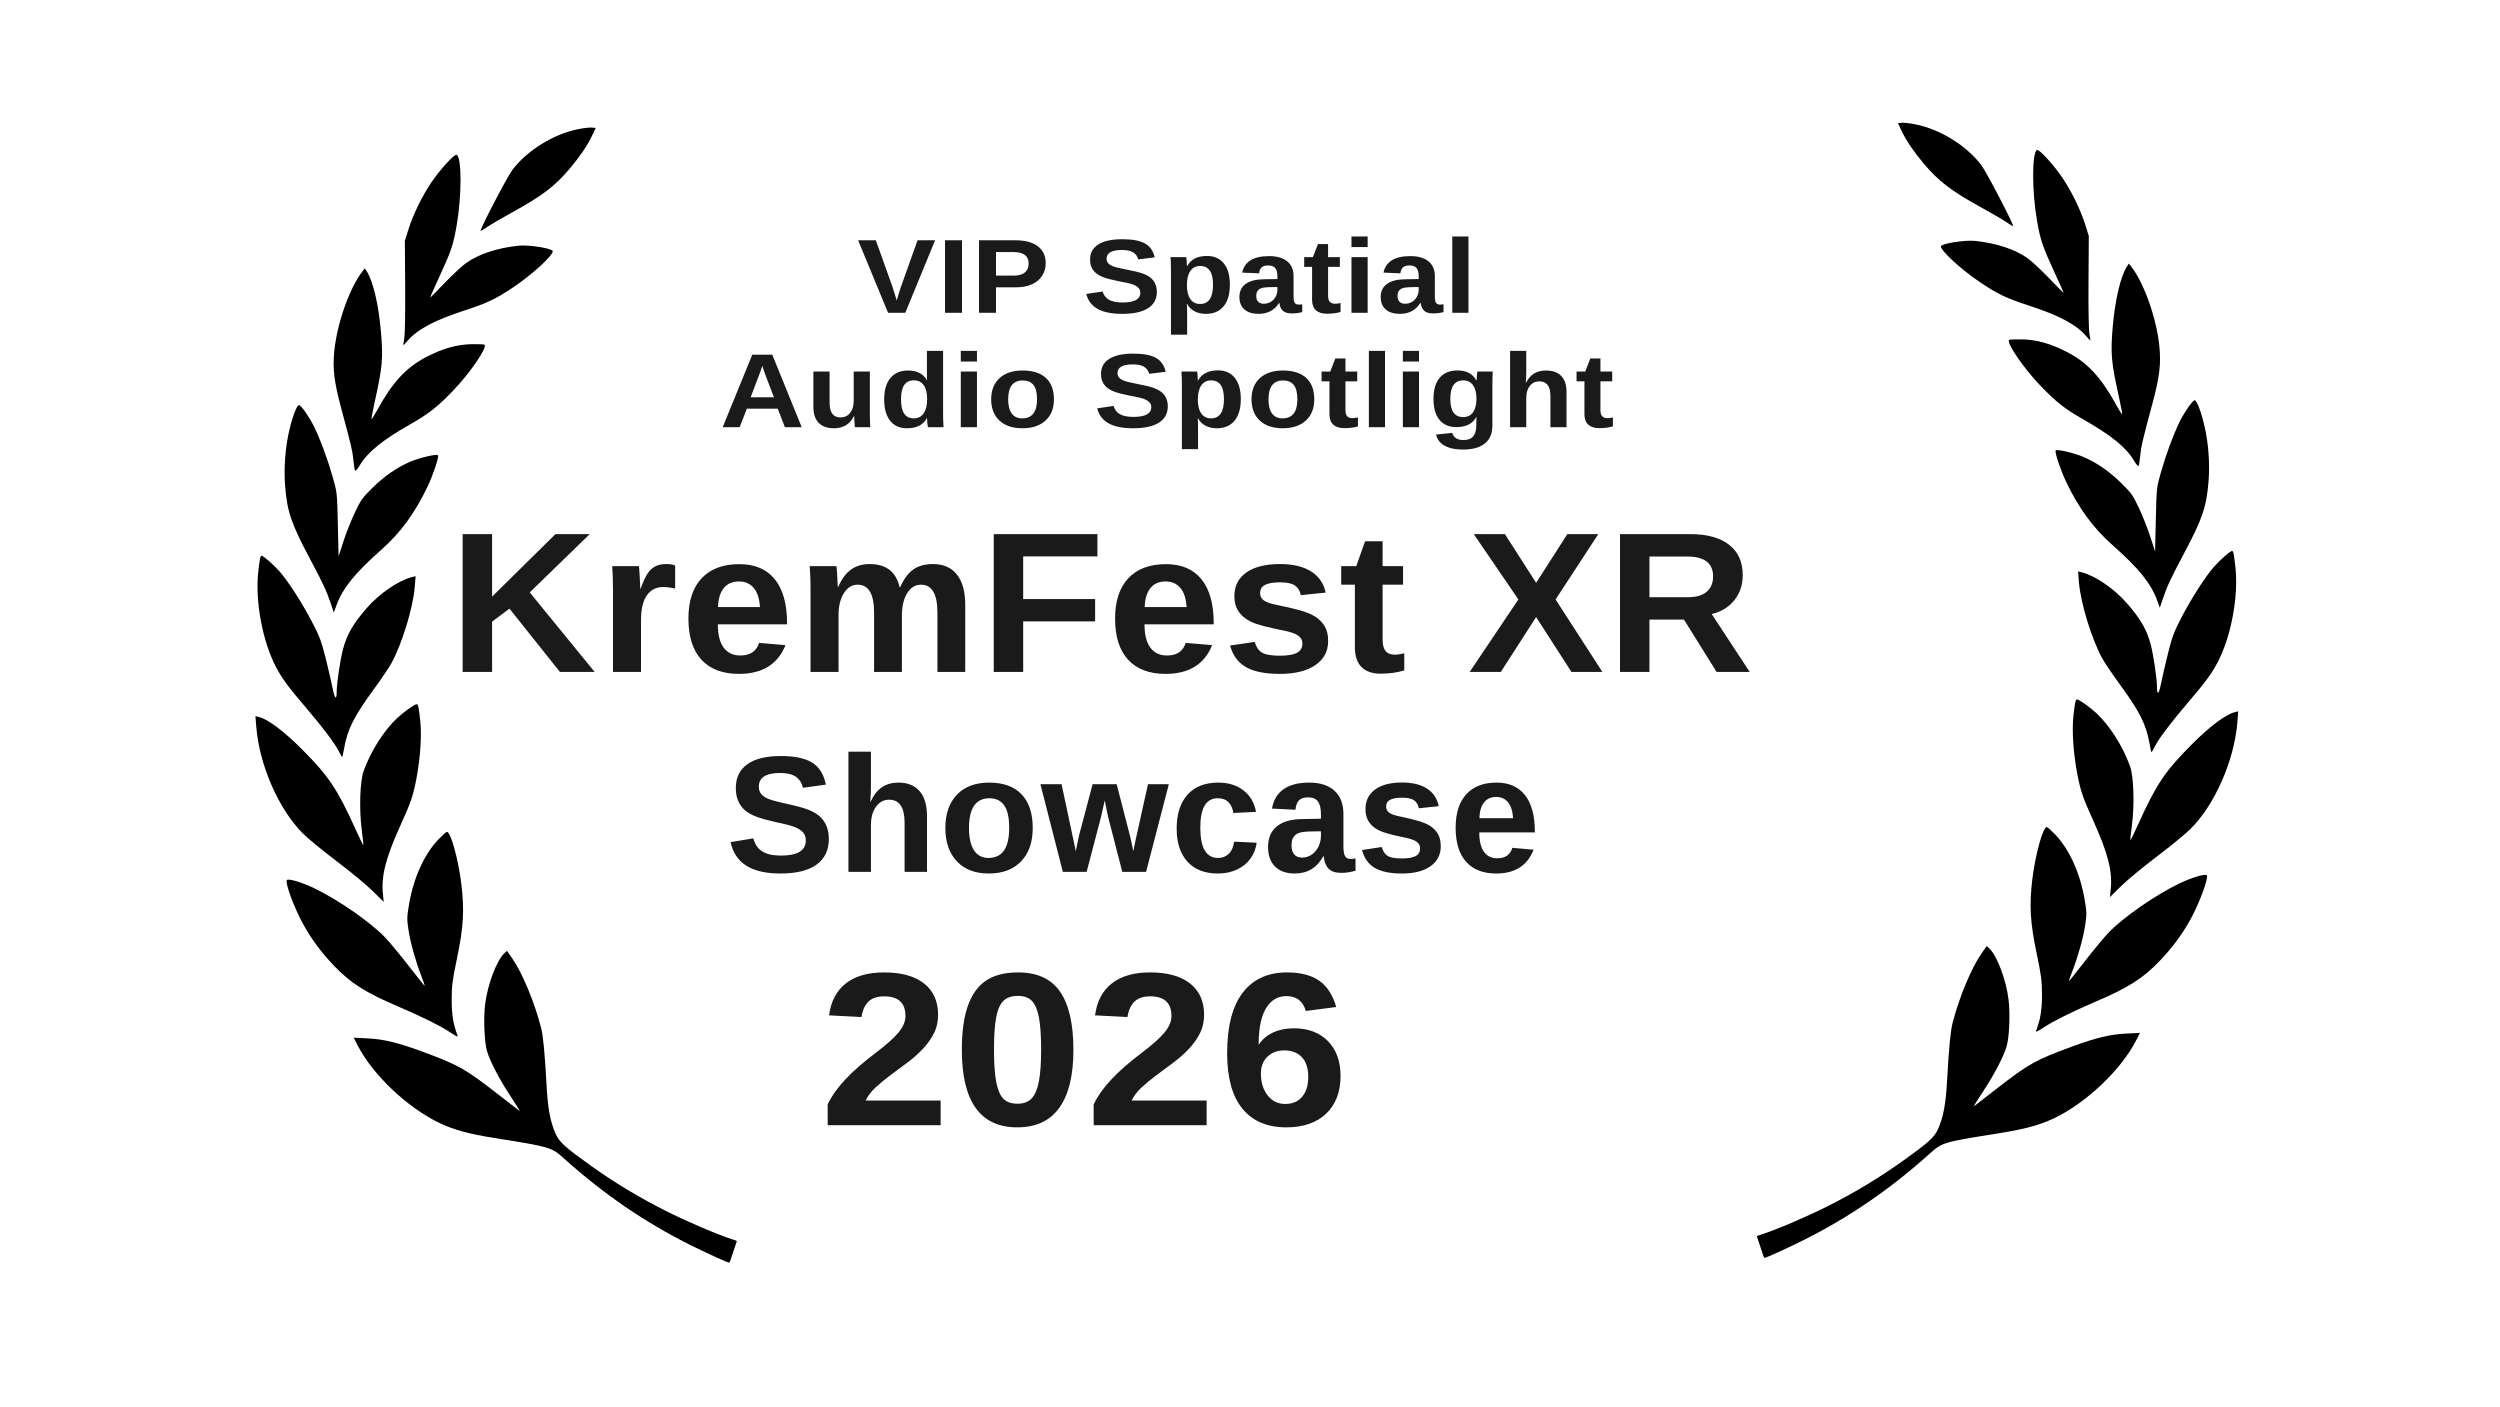
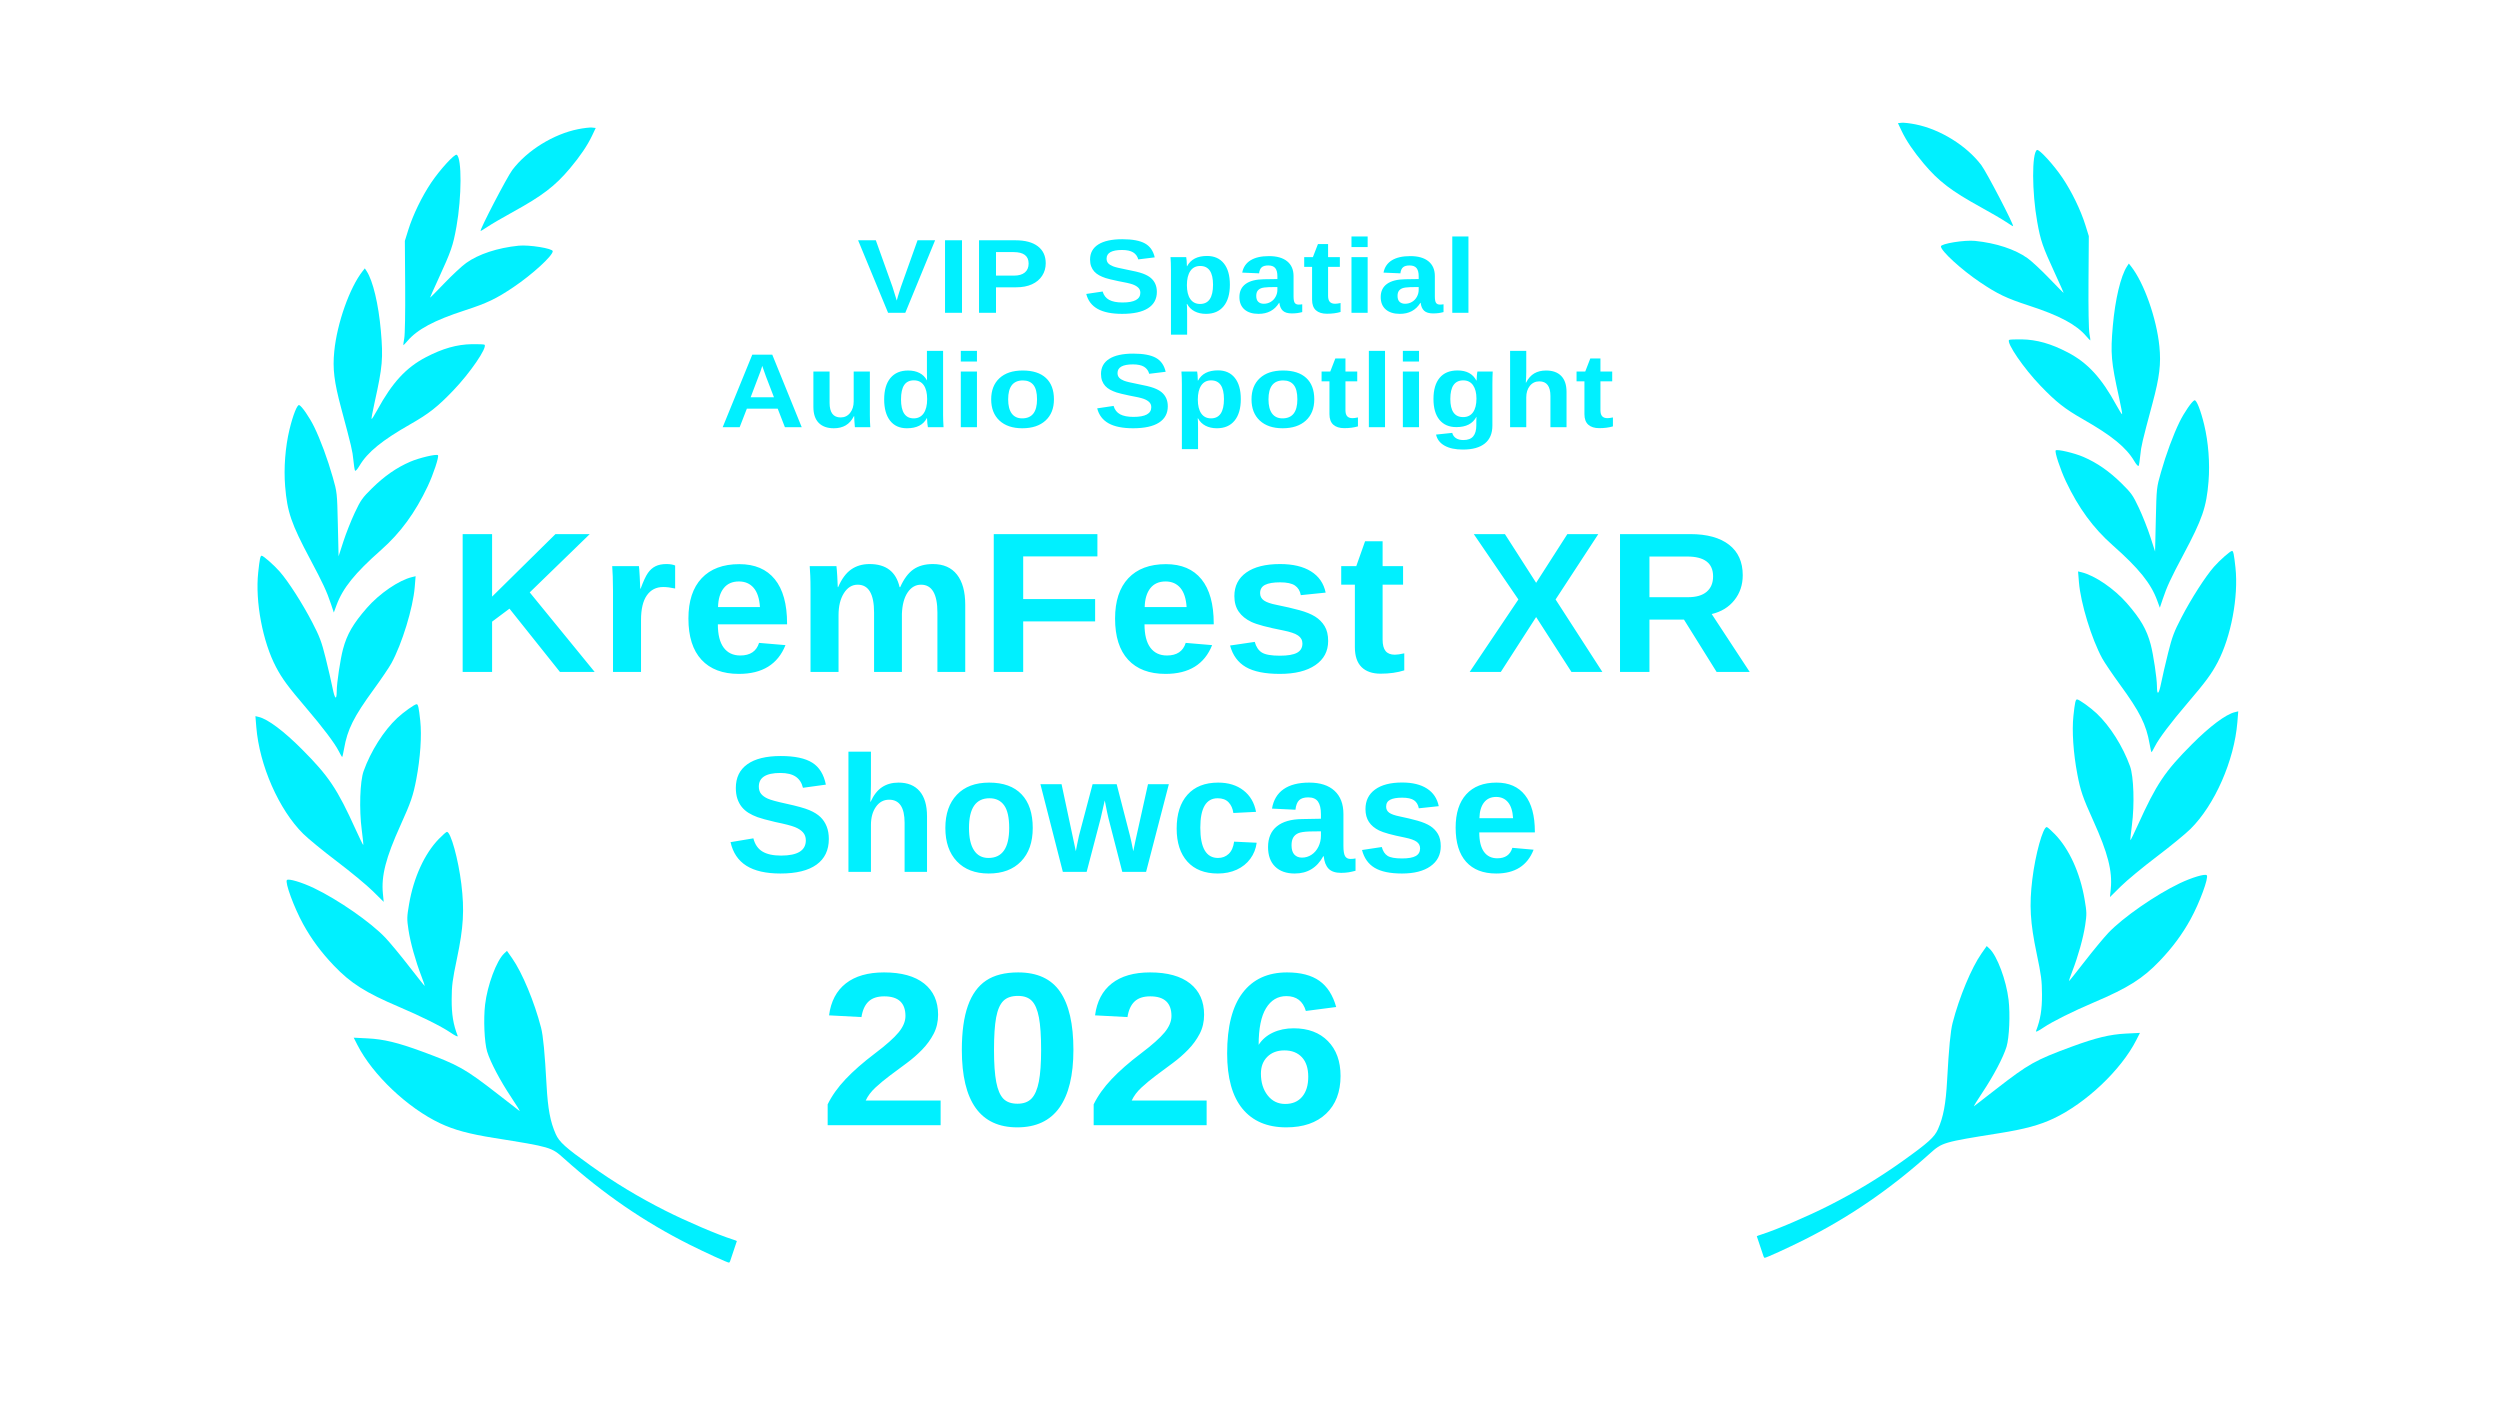
<svg xmlns="http://www.w3.org/2000/svg" width="1280" height="720" viewBox="0 0 1280 720" version="1.1" id="svg1" xml:space="preserve">
  <defs id="defs1">
    <rect x="432" y="80" width="176" height="112" id="rect3" />
  </defs>
  <g id="layer1">
-     <text xml:space="preserve" style="font-weight:900;font-size:57.058px;line-height:0px;font-family:Arial;-inkscape-font-specification:'Arial Heavy';text-align:center;letter-spacing:0.611px;writing-mode:lr-tb;direction:ltr;text-anchor:middle;fill:#1a1a1a;stroke-width:0.842" x="605.683" y="169.344" id="text2" transform="scale(1.057315,0.9457917)">
-       <tspan id="tspan1" x="605.988" y="169.344" style="fill:#1a1a1a;stroke-width:0.842">VIP Spatial</tspan>
+     <text xml:space="preserve" style="font-weight:900;font-size:57.058px;line-height:0px;font-family:Arial;-inkscape-font-specification:'Arial Heavy';text-align:center;letter-spacing:0.611px;writing-mode:lr-tb;direction:ltr;text-anchor:middle;fill:#00f0ff;stroke-width:0.842" x="605.683" y="169.344" id="text2" transform="scale(1.057315,0.9457917)">
+       <tspan id="tspan1" x="605.988" y="169.344" style="fill:#00f0ff;stroke-width:0.842">VIP Spatial</tspan>
    </text>
-     <text xml:space="preserve" style="font-weight:900;font-size:103.578px;line-height:0px;font-family:Arial;-inkscape-font-specification:'Arial Heavy';text-align:center;letter-spacing:1.109px;writing-mode:lr-tb;direction:ltr;text-anchor:middle;fill:#1a1a1a;stroke-width:1.529" x="632.013" y="347.441" id="text4" transform="scale(1.009922,0.9901754)">
-       <tspan id="tspan2" x="632.567" y="347.441" style="fill:#1a1a1a;stroke-width:1.529">KremFest XR</tspan>
+     <text xml:space="preserve" style="font-weight:900;font-size:103.578px;line-height:0px;font-family:Arial;-inkscape-font-specification:'Arial Heavy';text-align:center;letter-spacing:1.109px;writing-mode:lr-tb;direction:ltr;text-anchor:middle;fill:#00f0ff;stroke-width:1.529" x="632.013" y="347.441" id="text4" transform="scale(1.009922,0.9901754)">
+       <tspan id="tspan2" x="632.567" y="347.441" style="fill:#00f0ff;stroke-width:1.529">KremFest XR</tspan>
    </text>
-     <text xml:space="preserve" style="font-weight:900;font-size:84.475px;line-height:0px;font-family:Arial;-inkscape-font-specification:'Arial Heavy';text-align:center;letter-spacing:0.904px;writing-mode:lr-tb;direction:ltr;text-anchor:middle;fill:#1a1a1a;stroke-width:1.247" x="643.541" y="443.853" id="text5" transform="scale(0.9942749,1.005758)">
-       <tspan id="tspan4" x="643.993" y="443.853" style="fill:#1a1a1a;stroke-width:1.247">Showcase</tspan>
+     <text xml:space="preserve" style="font-weight:900;font-size:84.475px;line-height:0px;font-family:Arial;-inkscape-font-specification:'Arial Heavy';text-align:center;letter-spacing:0.904px;writing-mode:lr-tb;direction:ltr;text-anchor:middle;fill:#00f0ff;stroke-width:1.247" x="643.541" y="443.853" id="text5" transform="scale(0.9942749,1.005758)">
+       <tspan id="tspan4" x="643.993" y="443.853" style="fill:#00f0ff;stroke-width:1.247">Showcase</tspan>
    </text>
-     <text xml:space="preserve" style="font-weight:900;font-size:116.021px;line-height:0px;font-family:Arial;-inkscape-font-specification:'Arial Heavy';text-align:center;letter-spacing:1.242px;writing-mode:lr-tb;direction:ltr;text-anchor:middle;fill:#1a1a1a;stroke-width:1.713" x="618.611" y="596.515" id="text7" transform="scale(1.035429,0.9657837)">
-       <tspan id="tspan5" x="619.232" y="596.515" style="fill:#1a1a1a;stroke-width:1.713">2026</tspan>
+     <text xml:space="preserve" style="font-weight:900;font-size:116.021px;line-height:0px;font-family:Arial;-inkscape-font-specification:'Arial Heavy';text-align:center;letter-spacing:1.242px;writing-mode:lr-tb;direction:ltr;text-anchor:middle;fill:#00f0ff;stroke-width:1.713" x="618.611" y="596.515" id="text7" transform="scale(1.035429,0.9657837)">
+       <tspan id="tspan5" x="619.232" y="596.515" style="fill:#00f0ff;stroke-width:1.713">2026</tspan>
    </text>
-     <path style="fill:#000000;fill-opacity:1.0;stroke-width:2;stroke:none;stroke-opacity:1;stroke-dasharray:none;paint-order:normal" d="m 902.928,643.232 c -0.559,-1.517 -3.441,-10.119 -3.441,-10.273 0,-0.086 1.06,-0.49 2.357,-0.899 7.516,-2.372 23.489,-9.209 34.405,-14.728 13.541,-6.845 25.919,-14.318 37.967,-22.922 13.05,-9.32 16.212,-12.168 18.016,-16.233 2.779,-6.259 4.025,-12.895 4.685,-24.964 0.914,-16.69 1.739,-25.304 2.83,-29.535 3.395,-13.164 9.649,-28.178 14.787,-35.504 l 2.666,-3.801 1.43,1.343 c 3.907,3.671 8.587,16.223 9.762,26.182 0.882,7.48 0.363,19.374 -1.048,24.033 -1.621,5.351 -6.709,15.008 -12.349,23.439 -2.821,4.217 -4.726,7.356 -4.233,6.977 0.492,-0.379 5.493,-4.259 11.113,-8.621 16.91,-13.128 20.097,-14.919 38.814,-21.819 12.373,-4.561 19.605,-6.305 27.845,-6.715 l 7.124,-0.354 -1.883,3.703 c -7.768,15.28 -25.75,32.311 -42.397,40.153 -7.169,3.377 -14.781,5.435 -27.782,7.511 -28.921,4.618 -29.148,4.685 -35.654,10.528 -20.117,18.067 -41.165,32.501 -64.291,44.089 -8.227,4.122 -19.344,9.193 -20.155,9.193 -0.153,0 -0.409,-0.353 -0.568,-0.785 z m 139.502,-115.326 c 2.273,-5.891 3.102,-10.929 3.071,-18.681 -0.028,-7.131 -0.375,-9.807 -2.731,-21.052 -3.323,-15.859 -3.837,-24.649 -2.223,-37.981 1.53,-12.63 5.428,-26.744 7.386,-26.744 0.339,0 2.213,1.646 4.164,3.658 7.31,7.537 12.892,19.757 15.204,33.285 1.141,6.677 1.164,7.632 0.317,13.247 -0.987,6.536 -3.566,15.786 -6.595,23.654 -1.045,2.715 -1.835,5.002 -1.754,5.083 0.081,0.081 3.681,-4.42 8.002,-10.002 4.32,-5.581 9.81,-12.214 12.199,-14.738 7.42,-7.841 24.17,-19.477 36.55,-25.391 6.211,-2.967 12.978,-4.984 13.838,-4.124 1.124,1.124 -3.657,14.107 -8.301,22.545 -4.247,7.716 -9.238,14.452 -15.801,21.322 -8.602,9.005 -16.17,13.792 -33.376,21.11 -11.126,4.732 -21.521,9.91 -26.065,12.983 -2.755,1.864 -4.153,2.52 -3.885,1.825 z m 38.287,-72.861 c 0.888,-9.09 -1.497,-18.364 -8.975,-34.892 -5.36,-11.847 -6.528,-15.251 -8.142,-23.725 -2.06,-10.821 -2.829,-22.275 -2.008,-29.905 0.73,-6.778 1.092,-8.428 1.852,-8.428 1.02,0 6.739,4.075 9.964,7.1 6.874,6.448 13.517,16.948 17.177,27.148 1.882,5.246 2.34,19.634 0.959,30.128 -0.543,4.128 -0.895,7.598 -0.782,7.711 0.113,0.113 1.841,-3.406 3.841,-7.82 9.498,-20.965 13.796,-27.387 27.599,-41.231 9.214,-9.242 17.35,-15.345 21.973,-16.484 l 1.81,-0.446 -0.452,5.587 c -1.587,19.609 -11.572,42.329 -24.023,54.659 -2.544,2.52 -10.344,8.91 -17.333,14.202 -6.989,5.292 -15.22,12.104 -18.291,15.139 l -5.585,5.517 z m 19.878,-74.167 c -1.724,-9.901 -4.931,-16.314 -15.203,-30.407 -3.8,-5.214 -7.863,-11.216 -9.027,-13.339 -5.431,-9.897 -11.079,-28.33 -11.946,-38.981 l -0.455,-5.587 1.81,0.437 c 6.774,1.635 16.702,8.412 23.142,15.796 7.069,8.105 10.189,13.494 12.226,21.12 1.367,5.118 3.198,17.337 3.213,21.445 0.018,4.987 0.967,4.274 2.144,-1.61 0.637,-3.187 2.244,-10.135 3.57,-15.439 2.072,-8.287 3.033,-10.84 6.825,-18.144 5.039,-9.704 12.23,-20.918 16.645,-25.957 2.913,-3.324 8.374,-8.133 9.253,-8.146 0.677,-0.011 1.034,1.729 1.77,8.605 1.591,14.873 -2.285,35.426 -9.129,48.412 -3.161,5.997 -6.128,10.019 -15.434,20.92 -8.521,9.98 -14.599,18.031 -16.614,22.008 -0.866,1.709 -1.682,3.108 -1.814,3.108 -0.132,0 -0.571,-1.907 -0.977,-4.239 z m 3.887,-73.43 c -3.216,-8.777 -9.366,-16.404 -22.808,-28.289 -9.963,-8.809 -17.503,-19.111 -23.916,-32.679 -2.909,-6.155 -5.891,-15.21 -5.227,-15.875 0.736,-0.736 9.611,1.355 14.208,3.347 7.011,3.038 13.2,7.339 19.531,13.572 4.986,4.909 5.799,6.062 8.869,12.585 1.859,3.95 4.479,10.574 5.822,14.722 l 2.442,7.541 0.378,-16.338 c 0.377,-16.315 0.381,-16.35 2.613,-24.194 2.646,-9.301 6.31,-19.211 9.547,-25.824 2.381,-4.865 6.381,-10.66 7.641,-11.07 1.013,-0.33 3.154,5.061 4.942,12.446 2.175,8.981 3.008,19.829 2.24,29.161 -1.085,13.187 -3.128,19.129 -12.857,37.39 -6.48,12.162 -8.463,16.436 -10.616,22.876 l -1.45,4.338 z m -11.761,-71.411 c -4.137,-6.989 -11.459,-12.965 -26.16,-21.349 -9.434,-5.381 -13.765,-8.787 -21.802,-17.146 -8.626,-8.973 -17.572,-22.031 -16.099,-23.499 0.212,-0.211 3.118,-0.339 6.459,-0.284 7.703,0.128 15.01,2.198 23.591,6.684 10.162,5.313 17.208,12.964 24.884,27.023 1.472,2.696 2.793,4.784 2.936,4.641 0.143,-0.143 -0.578,-4.045 -1.603,-8.671 -4.037,-18.218 -4.402,-22.441 -3.16,-36.581 1.19,-13.554 4.05,-25.565 7.254,-30.465 l 0.948,-1.45 1.147,1.458 c 6.632,8.431 13.055,26.589 14.492,40.968 0.898,8.988 0.093,15.629 -3.539,29.175 -5.3,19.765 -5.793,21.863 -6.236,26.534 -0.244,2.575 -0.62,5.011 -0.836,5.414 -0.228,0.425 -1.183,-0.604 -2.277,-2.452 z m -24.508,-63.847 c -5.12,-6.017 -13.72,-10.618 -29.36,-15.707 -11.515,-3.747 -16.126,-5.95 -25.065,-11.974 -9.606,-6.474 -20.04,-16.03 -20.04,-18.354 0,-1.409 12.123,-3.367 17.465,-2.819 10.828,1.109 20.486,4.292 26.889,8.861 2.105,1.502 7.126,6.174 11.157,10.382 4.031,4.208 7.33,7.522 7.33,7.366 0,-0.157 -1.938,-4.5 -4.307,-9.651 -6.527,-14.192 -7.477,-16.944 -9.23,-26.729 -2.719,-15.173 -2.793,-35.131 -0.137,-36.773 1.039,-0.642 8.581,7.592 13.075,14.276 4.755,7.072 9.338,16.517 11.718,24.15 l 1.763,5.656 -0.16,23.249 c -0.094,13.604 0.101,24.663 0.47,26.656 0.346,1.874 0.56,3.456 0.474,3.517 -0.085,0.06 -1.004,-0.887 -2.041,-2.105 z m -41.16,-58.595 c -1.901,-1.283 -7.698,-4.664 -12.882,-7.515 -15.078,-8.29 -21.583,-13.256 -29.166,-22.261 -5.266,-6.254 -8.986,-11.749 -11.404,-16.849 l -1.855,-3.912 1.951,-0.202 c 1.073,-0.111 4.256,0.26 7.074,0.824 12.644,2.532 26.074,10.857 33.666,20.869 2.686,3.542 16.886,30.85 16.255,31.259 -0.1,0.065 -1.736,-0.932 -3.637,-2.215 z" id="path1" />
-     <text xml:space="preserve" id="text3" style="font-weight:900;font-size:26.667px;font-family:Arial;-inkscape-font-specification:'Arial Heavy';text-align:center;writing-mode:lr-tb;direction:ltr;white-space:pre;shape-inside:url(#rect3);display:inline;fill:#000000;fill-opacity:1;stroke:none;stroke-width:2;stroke-dasharray:none;stroke-opacity:1;paint-order:normal" />
-     <path style="fill:#000000;fill-opacity:1.0;stroke-width:2;stroke:none;stroke-opacity:1;stroke-dasharray:none;paint-order:normal" d="m 373.831,645.691 c 0.559,-1.517 3.441,-10.119 3.441,-10.273 0,-0.086 -1.06,-0.49 -2.357,-0.899 -7.516,-2.372 -23.489,-9.209 -34.405,-14.728 -13.541,-6.845 -25.919,-14.318 -37.967,-22.922 -13.05,-9.32 -16.212,-12.168 -18.016,-16.233 -2.779,-6.259 -4.025,-12.895 -4.685,-24.964 -0.914,-16.69 -1.739,-25.304 -2.83,-29.535 -3.395,-13.164 -9.649,-28.178 -14.787,-35.504 l -2.666,-3.801 -1.43,1.343 c -3.907,3.671 -8.587,16.223 -9.762,26.182 -0.882,7.48 -0.363,19.374 1.048,24.033 1.621,5.351 6.709,15.008 12.349,23.439 2.821,4.217 4.726,7.356 4.233,6.977 -0.492,-0.379 -5.493,-4.259 -11.113,-8.621 -16.91,-13.128 -20.097,-14.919 -38.814,-21.819 -12.373,-4.561 -19.605,-6.305 -27.845,-6.715 l -7.124,-0.354 1.883,3.703 c 7.768,15.28 25.75,32.311 42.397,40.153 7.169,3.377 14.781,5.435 27.782,7.511 28.921,4.618 29.148,4.685 35.654,10.528 20.117,18.067 41.165,32.501 64.291,44.089 8.227,4.122 19.344,9.193 20.155,9.193 0.153,0 0.409,-0.353 0.568,-0.785 z M 234.329,530.364 c -2.273,-5.891 -3.102,-10.929 -3.071,-18.681 0.028,-7.131 0.375,-9.807 2.731,-21.052 3.323,-15.859 3.837,-24.649 2.223,-37.981 -1.53,-12.63 -5.428,-26.744 -7.386,-26.744 -0.339,0 -2.213,1.646 -4.164,3.658 -7.31,7.537 -12.892,19.757 -15.204,33.285 -1.141,6.677 -1.164,7.632 -0.317,13.247 0.987,6.536 3.566,15.786 6.595,23.654 1.045,2.715 1.835,5.002 1.754,5.083 -0.081,0.081 -3.681,-4.42 -8.002,-10.002 -4.32,-5.581 -9.81,-12.214 -12.199,-14.738 -7.42,-7.841 -24.17,-19.477 -36.55,-25.391 -6.211,-2.967 -12.978,-4.984 -13.838,-4.124 -1.124,1.124 3.657,14.107 8.301,22.545 4.247,7.716 9.238,14.452 15.801,21.322 8.602,9.005 16.17,13.792 33.376,21.11 11.126,4.732 21.521,9.91 26.065,12.983 2.755,1.864 4.153,2.52 3.885,1.825 z m -38.287,-72.861 c -0.888,-9.09 1.497,-18.364 8.975,-34.892 5.36,-11.847 6.528,-15.251 8.142,-23.725 2.06,-10.821 2.829,-22.275 2.008,-29.905 -0.73,-6.778 -1.092,-8.428 -1.852,-8.428 -1.02,0 -6.739,4.075 -9.964,7.1 -6.874,6.448 -13.517,16.948 -17.177,27.148 -1.882,5.246 -2.34,19.634 -0.959,30.128 0.543,4.128 0.895,7.598 0.782,7.711 -0.113,0.113 -1.841,-3.406 -3.841,-7.82 -9.498,-20.965 -13.796,-27.387 -27.599,-41.231 -9.214,-9.242 -17.35,-15.345 -21.973,-16.484 l -1.81,-0.446 0.452,5.587 c 1.587,19.609 11.572,42.329 24.023,54.659 2.544,2.52 10.344,8.91 17.333,14.202 6.989,5.292 15.22,12.104 18.291,15.139 l 5.585,5.517 z m -19.878,-74.167 c 1.724,-9.901 4.931,-16.314 15.203,-30.407 3.8,-5.214 7.863,-11.216 9.027,-13.339 5.431,-9.897 11.079,-28.33 11.946,-38.981 l 0.455,-5.587 -1.81,0.437 c -6.774,1.635 -16.702,8.412 -23.142,15.796 -7.069,8.105 -10.189,13.494 -12.226,21.12 -1.367,5.118 -3.198,17.337 -3.213,21.445 -0.018,4.987 -0.967,4.274 -2.144,-1.61 -0.637,-3.187 -2.244,-10.135 -3.57,-15.439 -2.072,-8.287 -3.033,-10.84 -6.825,-18.144 -5.039,-9.704 -12.23,-20.918 -16.645,-25.957 -2.913,-3.324 -8.374,-8.133 -9.253,-8.146 -0.677,-0.011 -1.034,1.729 -1.77,8.605 -1.591,14.873 2.285,35.426 9.129,48.412 3.161,5.997 6.128,10.019 15.434,20.92 8.521,9.98 14.599,18.031 16.614,22.008 0.866,1.709 1.682,3.108 1.814,3.108 0.132,0 0.571,-1.907 0.977,-4.239 z m -3.887,-73.43 c 3.216,-8.777 9.366,-16.404 22.808,-28.289 9.963,-8.809 17.503,-19.111 23.916,-32.679 2.909,-6.155 5.891,-15.21 5.227,-15.875 -0.736,-0.736 -9.611,1.355 -14.208,3.347 -7.011,3.038 -13.2,7.339 -19.531,13.572 -4.986,4.909 -5.799,6.062 -8.869,12.585 -1.859,3.95 -4.479,10.574 -5.822,14.722 l -2.442,7.541 -0.378,-16.338 c -0.377,-16.315 -0.381,-16.35 -2.613,-24.194 -2.646,-9.301 -6.31,-19.211 -9.547,-25.824 -2.381,-4.865 -6.381,-10.66 -7.641,-11.07 -1.013,-0.33 -3.154,5.061 -4.942,12.446 -2.175,8.981 -3.008,19.829 -2.24,29.161 1.085,13.187 3.128,19.129 12.857,37.39 6.48,12.162 8.463,16.436 10.616,22.876 l 1.45,4.338 z m 11.761,-71.411 c 4.137,-6.989 11.459,-12.965 26.16,-21.349 9.434,-5.381 13.765,-8.787 21.802,-17.146 8.626,-8.973 17.572,-22.031 16.099,-23.499 -0.212,-0.211 -3.118,-0.339 -6.459,-0.284 -7.703,0.128 -15.01,2.198 -23.591,6.684 -10.162,5.313 -17.208,12.964 -24.884,27.023 -1.472,2.696 -2.793,4.784 -2.936,4.641 -0.143,-0.143 0.578,-4.045 1.603,-8.671 4.037,-18.218 4.402,-22.441 3.16,-36.581 -1.19,-13.554 -4.05,-25.565 -7.254,-30.465 l -0.948,-1.45 -1.147,1.458 c -6.632,8.431 -13.055,26.589 -14.492,40.968 -0.898,8.988 -0.093,15.629 3.539,29.175 5.3,19.765 5.793,21.863 6.236,26.534 0.244,2.575 0.62,5.011 0.836,5.414 0.228,0.425 1.183,-0.604 2.277,-2.452 z m 24.508,-63.847 c 5.12,-6.017 13.72,-10.618 29.36,-15.707 11.515,-3.747 16.126,-5.95 25.065,-11.974 9.606,-6.474 20.04,-16.03 20.04,-18.354 0,-1.409 -12.123,-3.367 -17.465,-2.819 -10.828,1.109 -20.486,4.292 -26.889,8.861 -2.105,1.502 -7.126,6.174 -11.157,10.382 -4.031,4.208 -7.33,7.522 -7.33,7.366 0,-0.157 1.938,-4.5 4.307,-9.651 6.527,-14.192 7.477,-16.944 9.23,-26.729 2.719,-15.173 2.793,-35.131 0.137,-36.773 -1.039,-0.642 -8.581,7.592 -13.075,14.276 -4.755,7.072 -9.338,16.517 -11.718,24.15 l -1.763,5.656 0.16,23.249 c 0.094,13.604 -0.101,24.663 -0.47,26.656 -0.346,1.874 -0.56,3.456 -0.474,3.517 0.085,0.06 1.004,-0.887 2.041,-2.105 z m 41.16,-58.595 c 1.901,-1.283 7.698,-4.664 12.882,-7.515 15.078,-8.29 21.583,-13.256 29.166,-22.261 5.266,-6.254 8.986,-11.749 11.404,-16.849 l 1.855,-3.912 -1.951,-0.202 c -1.073,-0.111 -4.256,0.26 -7.074,0.824 -12.644,2.532 -26.074,10.857 -33.666,20.869 -2.686,3.542 -16.886,30.85 -16.255,31.259 0.1,0.065 1.736,-0.932 3.637,-2.215 z" id="path8" />
-     <text xml:space="preserve" style="font-weight:900;font-size:57.058px;line-height:0px;font-family:Arial;-inkscape-font-specification:'Arial Heavy';text-align:center;letter-spacing:0.611px;writing-mode:lr-tb;direction:ltr;text-anchor:middle;fill:#1a1a1a;stroke-width:0.842" x="605.683" y="231.276" id="text6" transform="scale(1.057315,0.9457917)">
-       <tspan id="tspan3" x="605.988" y="231.276" style="fill:#1a1a1a;stroke-width:0.842">Audio Spotlight</tspan>
+     <path style="fill:#00f0ff;fill-opacity:1.0;stroke-width:2;stroke:none;stroke-opacity:1;stroke-dasharray:none;paint-order:normal" d="m 902.928,643.232 c -0.559,-1.517 -3.441,-10.119 -3.441,-10.273 0,-0.086 1.06,-0.49 2.357,-0.899 7.516,-2.372 23.489,-9.209 34.405,-14.728 13.541,-6.845 25.919,-14.318 37.967,-22.922 13.05,-9.32 16.212,-12.168 18.016,-16.233 2.779,-6.259 4.025,-12.895 4.685,-24.964 0.914,-16.69 1.739,-25.304 2.83,-29.535 3.395,-13.164 9.649,-28.178 14.787,-35.504 l 2.666,-3.801 1.43,1.343 c 3.907,3.671 8.587,16.223 9.762,26.182 0.882,7.48 0.363,19.374 -1.048,24.033 -1.621,5.351 -6.709,15.008 -12.349,23.439 -2.821,4.217 -4.726,7.356 -4.233,6.977 0.492,-0.379 5.493,-4.259 11.113,-8.621 16.91,-13.128 20.097,-14.919 38.814,-21.819 12.373,-4.561 19.605,-6.305 27.845,-6.715 l 7.124,-0.354 -1.883,3.703 c -7.768,15.28 -25.75,32.311 -42.397,40.153 -7.169,3.377 -14.781,5.435 -27.782,7.511 -28.921,4.618 -29.148,4.685 -35.654,10.528 -20.117,18.067 -41.165,32.501 -64.291,44.089 -8.227,4.122 -19.344,9.193 -20.155,9.193 -0.153,0 -0.409,-0.353 -0.568,-0.785 z m 139.502,-115.326 c 2.273,-5.891 3.102,-10.929 3.071,-18.681 -0.028,-7.131 -0.375,-9.807 -2.731,-21.052 -3.323,-15.859 -3.837,-24.649 -2.223,-37.981 1.53,-12.63 5.428,-26.744 7.386,-26.744 0.339,0 2.213,1.646 4.164,3.658 7.31,7.537 12.892,19.757 15.204,33.285 1.141,6.677 1.164,7.632 0.317,13.247 -0.987,6.536 -3.566,15.786 -6.595,23.654 -1.045,2.715 -1.835,5.002 -1.754,5.083 0.081,0.081 3.681,-4.42 8.002,-10.002 4.32,-5.581 9.81,-12.214 12.199,-14.738 7.42,-7.841 24.17,-19.477 36.55,-25.391 6.211,-2.967 12.978,-4.984 13.838,-4.124 1.124,1.124 -3.657,14.107 -8.301,22.545 -4.247,7.716 -9.238,14.452 -15.801,21.322 -8.602,9.005 -16.17,13.792 -33.376,21.11 -11.126,4.732 -21.521,9.91 -26.065,12.983 -2.755,1.864 -4.153,2.52 -3.885,1.825 z m 38.287,-72.861 c 0.888,-9.09 -1.497,-18.364 -8.975,-34.892 -5.36,-11.847 -6.528,-15.251 -8.142,-23.725 -2.06,-10.821 -2.829,-22.275 -2.008,-29.905 0.73,-6.778 1.092,-8.428 1.852,-8.428 1.02,0 6.739,4.075 9.964,7.1 6.874,6.448 13.517,16.948 17.177,27.148 1.882,5.246 2.34,19.634 0.959,30.128 -0.543,4.128 -0.895,7.598 -0.782,7.711 0.113,0.113 1.841,-3.406 3.841,-7.82 9.498,-20.965 13.796,-27.387 27.599,-41.231 9.214,-9.242 17.35,-15.345 21.973,-16.484 l 1.81,-0.446 -0.452,5.587 c -1.587,19.609 -11.572,42.329 -24.023,54.659 -2.544,2.52 -10.344,8.91 -17.333,14.202 -6.989,5.292 -15.22,12.104 -18.291,15.139 l -5.585,5.517 z m 19.878,-74.167 c -1.724,-9.901 -4.931,-16.314 -15.203,-30.407 -3.8,-5.214 -7.863,-11.216 -9.027,-13.339 -5.431,-9.897 -11.079,-28.33 -11.946,-38.981 l -0.455,-5.587 1.81,0.437 c 6.774,1.635 16.702,8.412 23.142,15.796 7.069,8.105 10.189,13.494 12.226,21.12 1.367,5.118 3.198,17.337 3.213,21.445 0.018,4.987 0.967,4.274 2.144,-1.61 0.637,-3.187 2.244,-10.135 3.57,-15.439 2.072,-8.287 3.033,-10.84 6.825,-18.144 5.039,-9.704 12.23,-20.918 16.645,-25.957 2.913,-3.324 8.374,-8.133 9.253,-8.146 0.677,-0.011 1.034,1.729 1.77,8.605 1.591,14.873 -2.285,35.426 -9.129,48.412 -3.161,5.997 -6.128,10.019 -15.434,20.92 -8.521,9.98 -14.599,18.031 -16.614,22.008 -0.866,1.709 -1.682,3.108 -1.814,3.108 -0.132,0 -0.571,-1.907 -0.977,-4.239 z m 3.887,-73.43 c -3.216,-8.777 -9.366,-16.404 -22.808,-28.289 -9.963,-8.809 -17.503,-19.111 -23.916,-32.679 -2.909,-6.155 -5.891,-15.21 -5.227,-15.875 0.736,-0.736 9.611,1.355 14.208,3.347 7.011,3.038 13.2,7.339 19.531,13.572 4.986,4.909 5.799,6.062 8.869,12.585 1.859,3.95 4.479,10.574 5.822,14.722 l 2.442,7.541 0.378,-16.338 c 0.377,-16.315 0.381,-16.35 2.613,-24.194 2.646,-9.301 6.31,-19.211 9.547,-25.824 2.381,-4.865 6.381,-10.66 7.641,-11.07 1.013,-0.33 3.154,5.061 4.942,12.446 2.175,8.981 3.008,19.829 2.24,29.161 -1.085,13.187 -3.128,19.129 -12.857,37.39 -6.48,12.162 -8.463,16.436 -10.616,22.876 l -1.45,4.338 z m -11.761,-71.411 c -4.137,-6.989 -11.459,-12.965 -26.16,-21.349 -9.434,-5.381 -13.765,-8.787 -21.802,-17.146 -8.626,-8.973 -17.572,-22.031 -16.099,-23.499 0.212,-0.211 3.118,-0.339 6.459,-0.284 7.703,0.128 15.01,2.198 23.591,6.684 10.162,5.313 17.208,12.964 24.884,27.023 1.472,2.696 2.793,4.784 2.936,4.641 0.143,-0.143 -0.578,-4.045 -1.603,-8.671 -4.037,-18.218 -4.402,-22.441 -3.16,-36.581 1.19,-13.554 4.05,-25.565 7.254,-30.465 l 0.948,-1.45 1.147,1.458 c 6.632,8.431 13.055,26.589 14.492,40.968 0.898,8.988 0.093,15.629 -3.539,29.175 -5.3,19.765 -5.793,21.863 -6.236,26.534 -0.244,2.575 -0.62,5.011 -0.836,5.414 -0.228,0.425 -1.183,-0.604 -2.277,-2.452 z m -24.508,-63.847 c -5.12,-6.017 -13.72,-10.618 -29.36,-15.707 -11.515,-3.747 -16.126,-5.95 -25.065,-11.974 -9.606,-6.474 -20.04,-16.03 -20.04,-18.354 0,-1.409 12.123,-3.367 17.465,-2.819 10.828,1.109 20.486,4.292 26.889,8.861 2.105,1.502 7.126,6.174 11.157,10.382 4.031,4.208 7.33,7.522 7.33,7.366 0,-0.157 -1.938,-4.5 -4.307,-9.651 -6.527,-14.192 -7.477,-16.944 -9.23,-26.729 -2.719,-15.173 -2.793,-35.131 -0.137,-36.773 1.039,-0.642 8.581,7.592 13.075,14.276 4.755,7.072 9.338,16.517 11.718,24.15 l 1.763,5.656 -0.16,23.249 c -0.094,13.604 0.101,24.663 0.47,26.656 0.346,1.874 0.56,3.456 0.474,3.517 -0.085,0.06 -1.004,-0.887 -2.041,-2.105 z m -41.16,-58.595 c -1.901,-1.283 -7.698,-4.664 -12.882,-7.515 -15.078,-8.29 -21.583,-13.256 -29.166,-22.261 -5.266,-6.254 -8.986,-11.749 -11.404,-16.849 l -1.855,-3.912 1.951,-0.202 c 1.073,-0.111 4.256,0.26 7.074,0.824 12.644,2.532 26.074,10.857 33.666,20.869 2.686,3.542 16.886,30.85 16.255,31.259 -0.1,0.065 -1.736,-0.932 -3.637,-2.215 z" id="path1" />
+     <text xml:space="preserve" id="text3" style="font-weight:900;font-size:26.667px;font-family:Arial;-inkscape-font-specification:'Arial Heavy';text-align:center;writing-mode:lr-tb;direction:ltr;white-space:pre;shape-inside:url(#rect3);display:inline;fill:#00f0ff;fill-opacity:1;stroke:none;stroke-width:2;stroke-dasharray:none;stroke-opacity:1;paint-order:normal" />
+     <path style="fill:#00f0ff;fill-opacity:1.0;stroke-width:2;stroke:none;stroke-opacity:1;stroke-dasharray:none;paint-order:normal" d="m 373.831,645.691 c 0.559,-1.517 3.441,-10.119 3.441,-10.273 0,-0.086 -1.06,-0.49 -2.357,-0.899 -7.516,-2.372 -23.489,-9.209 -34.405,-14.728 -13.541,-6.845 -25.919,-14.318 -37.967,-22.922 -13.05,-9.32 -16.212,-12.168 -18.016,-16.233 -2.779,-6.259 -4.025,-12.895 -4.685,-24.964 -0.914,-16.69 -1.739,-25.304 -2.83,-29.535 -3.395,-13.164 -9.649,-28.178 -14.787,-35.504 l -2.666,-3.801 -1.43,1.343 c -3.907,3.671 -8.587,16.223 -9.762,26.182 -0.882,7.48 -0.363,19.374 1.048,24.033 1.621,5.351 6.709,15.008 12.349,23.439 2.821,4.217 4.726,7.356 4.233,6.977 -0.492,-0.379 -5.493,-4.259 -11.113,-8.621 -16.91,-13.128 -20.097,-14.919 -38.814,-21.819 -12.373,-4.561 -19.605,-6.305 -27.845,-6.715 l -7.124,-0.354 1.883,3.703 c 7.768,15.28 25.75,32.311 42.397,40.153 7.169,3.377 14.781,5.435 27.782,7.511 28.921,4.618 29.148,4.685 35.654,10.528 20.117,18.067 41.165,32.501 64.291,44.089 8.227,4.122 19.344,9.193 20.155,9.193 0.153,0 0.409,-0.353 0.568,-0.785 z M 234.329,530.364 c -2.273,-5.891 -3.102,-10.929 -3.071,-18.681 0.028,-7.131 0.375,-9.807 2.731,-21.052 3.323,-15.859 3.837,-24.649 2.223,-37.981 -1.53,-12.63 -5.428,-26.744 -7.386,-26.744 -0.339,0 -2.213,1.646 -4.164,3.658 -7.31,7.537 -12.892,19.757 -15.204,33.285 -1.141,6.677 -1.164,7.632 -0.317,13.247 0.987,6.536 3.566,15.786 6.595,23.654 1.045,2.715 1.835,5.002 1.754,5.083 -0.081,0.081 -3.681,-4.42 -8.002,-10.002 -4.32,-5.581 -9.81,-12.214 -12.199,-14.738 -7.42,-7.841 -24.17,-19.477 -36.55,-25.391 -6.211,-2.967 -12.978,-4.984 -13.838,-4.124 -1.124,1.124 3.657,14.107 8.301,22.545 4.247,7.716 9.238,14.452 15.801,21.322 8.602,9.005 16.17,13.792 33.376,21.11 11.126,4.732 21.521,9.91 26.065,12.983 2.755,1.864 4.153,2.52 3.885,1.825 z m -38.287,-72.861 c -0.888,-9.09 1.497,-18.364 8.975,-34.892 5.36,-11.847 6.528,-15.251 8.142,-23.725 2.06,-10.821 2.829,-22.275 2.008,-29.905 -0.73,-6.778 -1.092,-8.428 -1.852,-8.428 -1.02,0 -6.739,4.075 -9.964,7.1 -6.874,6.448 -13.517,16.948 -17.177,27.148 -1.882,5.246 -2.34,19.634 -0.959,30.128 0.543,4.128 0.895,7.598 0.782,7.711 -0.113,0.113 -1.841,-3.406 -3.841,-7.82 -9.498,-20.965 -13.796,-27.387 -27.599,-41.231 -9.214,-9.242 -17.35,-15.345 -21.973,-16.484 l -1.81,-0.446 0.452,5.587 c 1.587,19.609 11.572,42.329 24.023,54.659 2.544,2.52 10.344,8.91 17.333,14.202 6.989,5.292 15.22,12.104 18.291,15.139 l 5.585,5.517 z m -19.878,-74.167 c 1.724,-9.901 4.931,-16.314 15.203,-30.407 3.8,-5.214 7.863,-11.216 9.027,-13.339 5.431,-9.897 11.079,-28.33 11.946,-38.981 l 0.455,-5.587 -1.81,0.437 c -6.774,1.635 -16.702,8.412 -23.142,15.796 -7.069,8.105 -10.189,13.494 -12.226,21.12 -1.367,5.118 -3.198,17.337 -3.213,21.445 -0.018,4.987 -0.967,4.274 -2.144,-1.61 -0.637,-3.187 -2.244,-10.135 -3.57,-15.439 -2.072,-8.287 -3.033,-10.84 -6.825,-18.144 -5.039,-9.704 -12.23,-20.918 -16.645,-25.957 -2.913,-3.324 -8.374,-8.133 -9.253,-8.146 -0.677,-0.011 -1.034,1.729 -1.77,8.605 -1.591,14.873 2.285,35.426 9.129,48.412 3.161,5.997 6.128,10.019 15.434,20.92 8.521,9.98 14.599,18.031 16.614,22.008 0.866,1.709 1.682,3.108 1.814,3.108 0.132,0 0.571,-1.907 0.977,-4.239 z m -3.887,-73.43 c 3.216,-8.777 9.366,-16.404 22.808,-28.289 9.963,-8.809 17.503,-19.111 23.916,-32.679 2.909,-6.155 5.891,-15.21 5.227,-15.875 -0.736,-0.736 -9.611,1.355 -14.208,3.347 -7.011,3.038 -13.2,7.339 -19.531,13.572 -4.986,4.909 -5.799,6.062 -8.869,12.585 -1.859,3.95 -4.479,10.574 -5.822,14.722 l -2.442,7.541 -0.378,-16.338 c -0.377,-16.315 -0.381,-16.35 -2.613,-24.194 -2.646,-9.301 -6.31,-19.211 -9.547,-25.824 -2.381,-4.865 -6.381,-10.66 -7.641,-11.07 -1.013,-0.33 -3.154,5.061 -4.942,12.446 -2.175,8.981 -3.008,19.829 -2.24,29.161 1.085,13.187 3.128,19.129 12.857,37.39 6.48,12.162 8.463,16.436 10.616,22.876 l 1.45,4.338 z m 11.761,-71.411 c 4.137,-6.989 11.459,-12.965 26.16,-21.349 9.434,-5.381 13.765,-8.787 21.802,-17.146 8.626,-8.973 17.572,-22.031 16.099,-23.499 -0.212,-0.211 -3.118,-0.339 -6.459,-0.284 -7.703,0.128 -15.01,2.198 -23.591,6.684 -10.162,5.313 -17.208,12.964 -24.884,27.023 -1.472,2.696 -2.793,4.784 -2.936,4.641 -0.143,-0.143 0.578,-4.045 1.603,-8.671 4.037,-18.218 4.402,-22.441 3.16,-36.581 -1.19,-13.554 -4.05,-25.565 -7.254,-30.465 l -0.948,-1.45 -1.147,1.458 c -6.632,8.431 -13.055,26.589 -14.492,40.968 -0.898,8.988 -0.093,15.629 3.539,29.175 5.3,19.765 5.793,21.863 6.236,26.534 0.244,2.575 0.62,5.011 0.836,5.414 0.228,0.425 1.183,-0.604 2.277,-2.452 z m 24.508,-63.847 c 5.12,-6.017 13.72,-10.618 29.36,-15.707 11.515,-3.747 16.126,-5.95 25.065,-11.974 9.606,-6.474 20.04,-16.03 20.04,-18.354 0,-1.409 -12.123,-3.367 -17.465,-2.819 -10.828,1.109 -20.486,4.292 -26.889,8.861 -2.105,1.502 -7.126,6.174 -11.157,10.382 -4.031,4.208 -7.33,7.522 -7.33,7.366 0,-0.157 1.938,-4.5 4.307,-9.651 6.527,-14.192 7.477,-16.944 9.23,-26.729 2.719,-15.173 2.793,-35.131 0.137,-36.773 -1.039,-0.642 -8.581,7.592 -13.075,14.276 -4.755,7.072 -9.338,16.517 -11.718,24.15 l -1.763,5.656 0.16,23.249 c 0.094,13.604 -0.101,24.663 -0.47,26.656 -0.346,1.874 -0.56,3.456 -0.474,3.517 0.085,0.06 1.004,-0.887 2.041,-2.105 z m 41.16,-58.595 c 1.901,-1.283 7.698,-4.664 12.882,-7.515 15.078,-8.29 21.583,-13.256 29.166,-22.261 5.266,-6.254 8.986,-11.749 11.404,-16.849 l 1.855,-3.912 -1.951,-0.202 c -1.073,-0.111 -4.256,0.26 -7.074,0.824 -12.644,2.532 -26.074,10.857 -33.666,20.869 -2.686,3.542 -16.886,30.85 -16.255,31.259 0.1,0.065 1.736,-0.932 3.637,-2.215 z" id="path8" />
+     <text xml:space="preserve" style="font-weight:900;font-size:57.058px;line-height:0px;font-family:Arial;-inkscape-font-specification:'Arial Heavy';text-align:center;letter-spacing:0.611px;writing-mode:lr-tb;direction:ltr;text-anchor:middle;fill:#00f0ff;stroke-width:0.842" x="605.683" y="231.276" id="text6" transform="scale(1.057315,0.9457917)">
+       <tspan id="tspan3" x="605.988" y="231.276" style="fill:#00f0ff;stroke-width:0.842">Audio Spotlight</tspan>
    </text>
  </g>
</svg>
